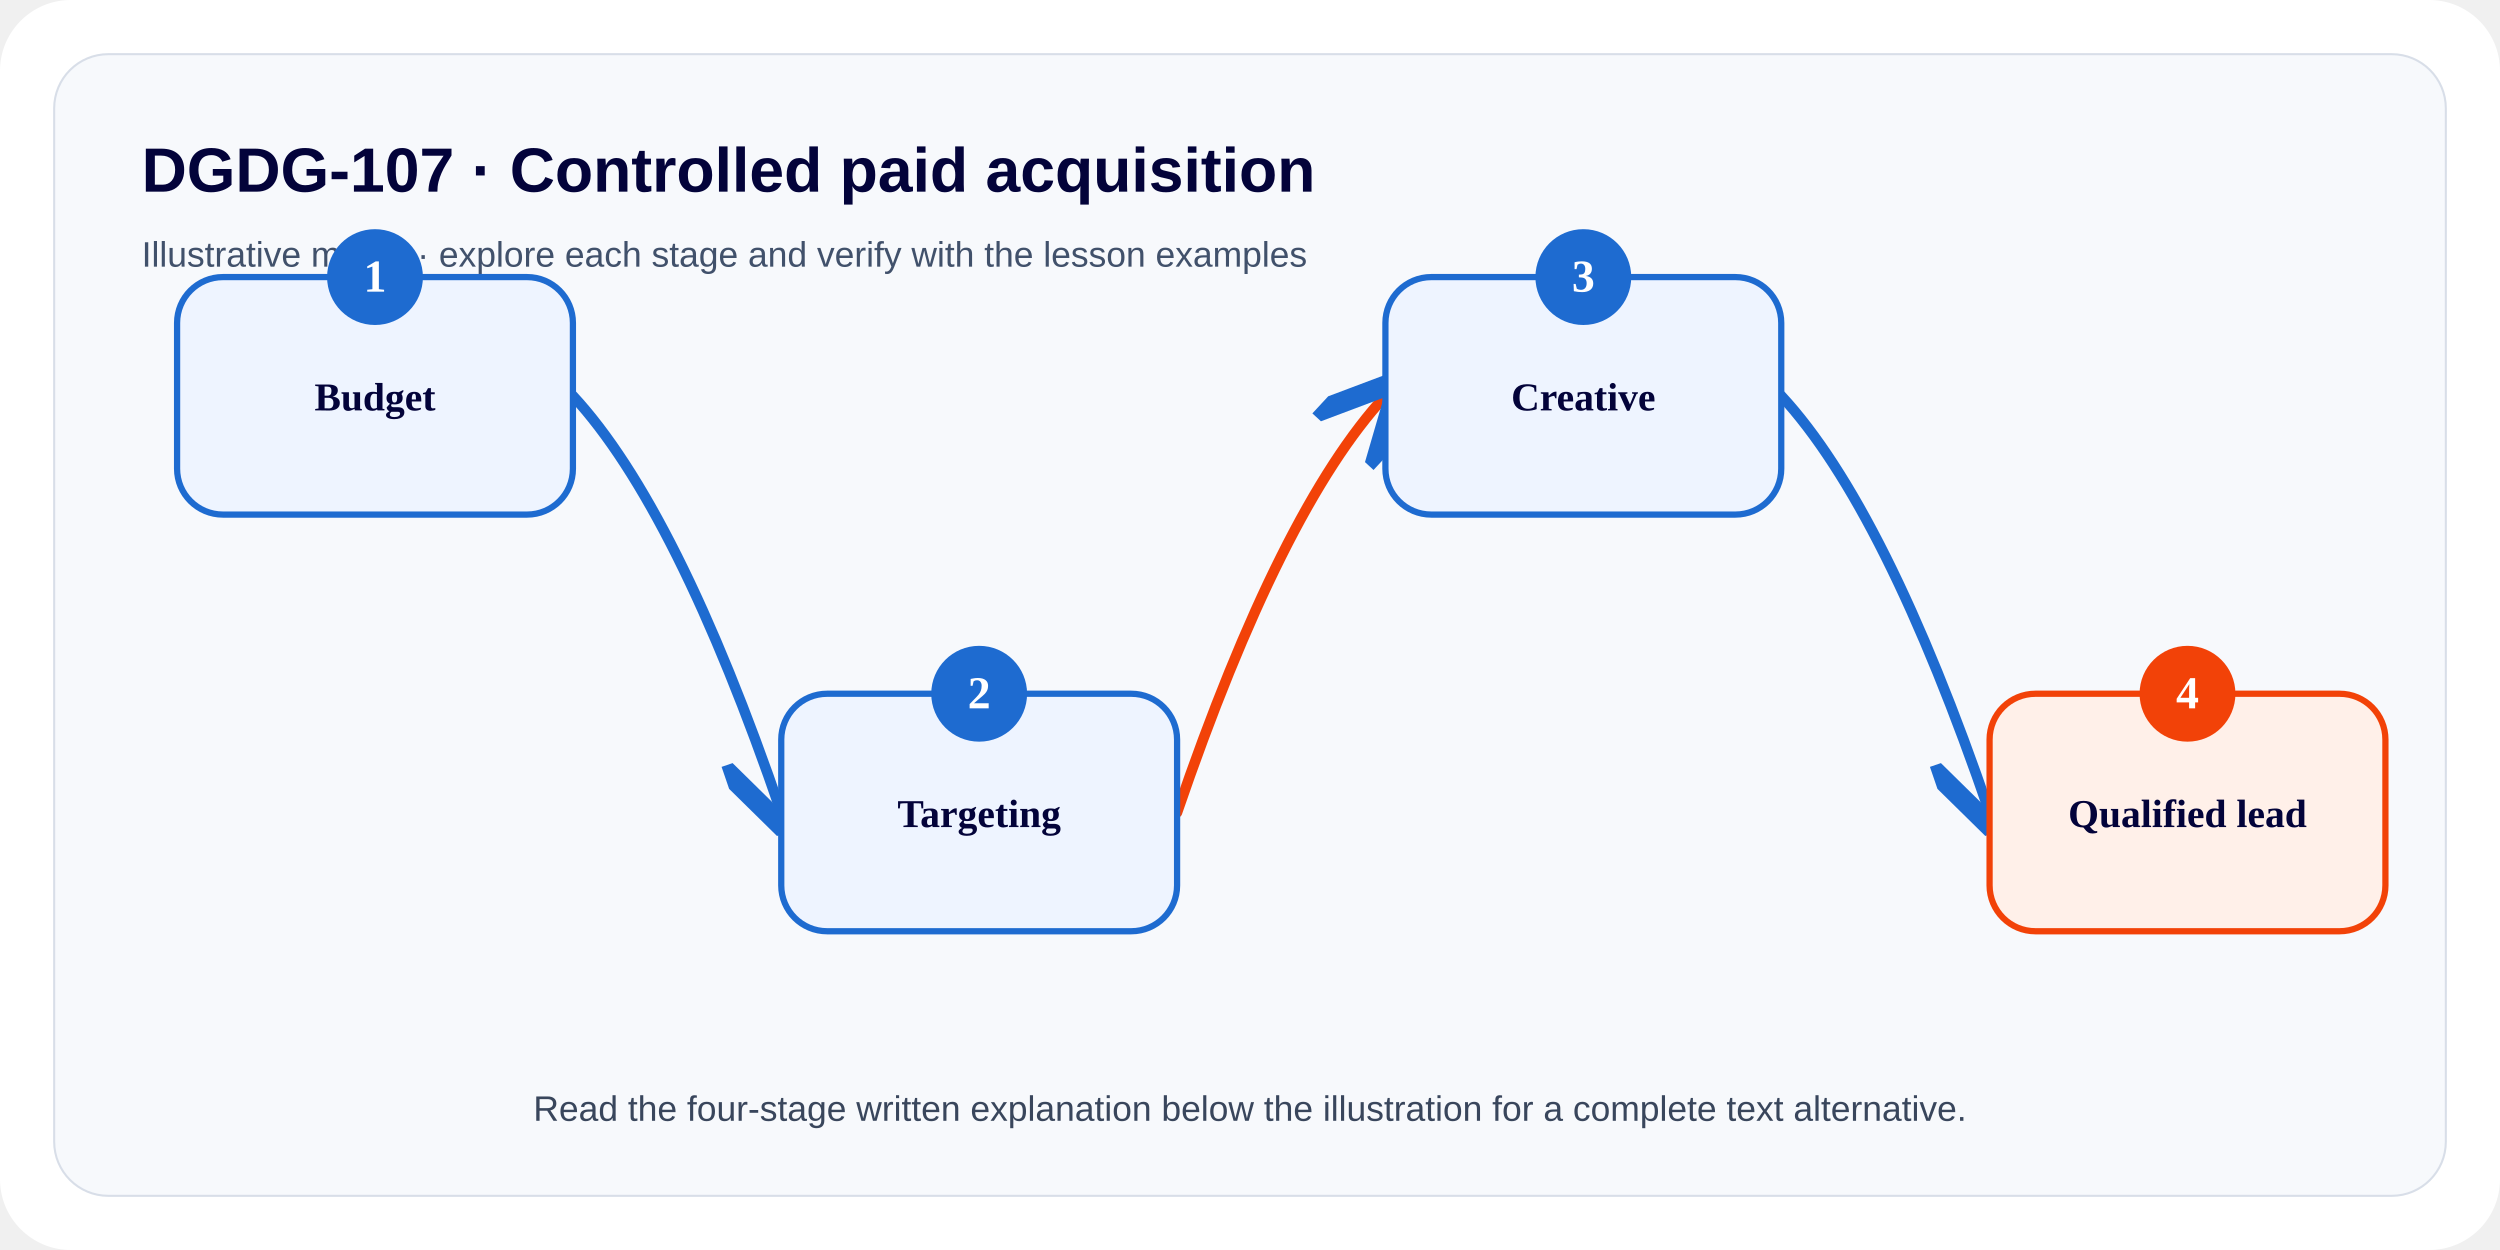
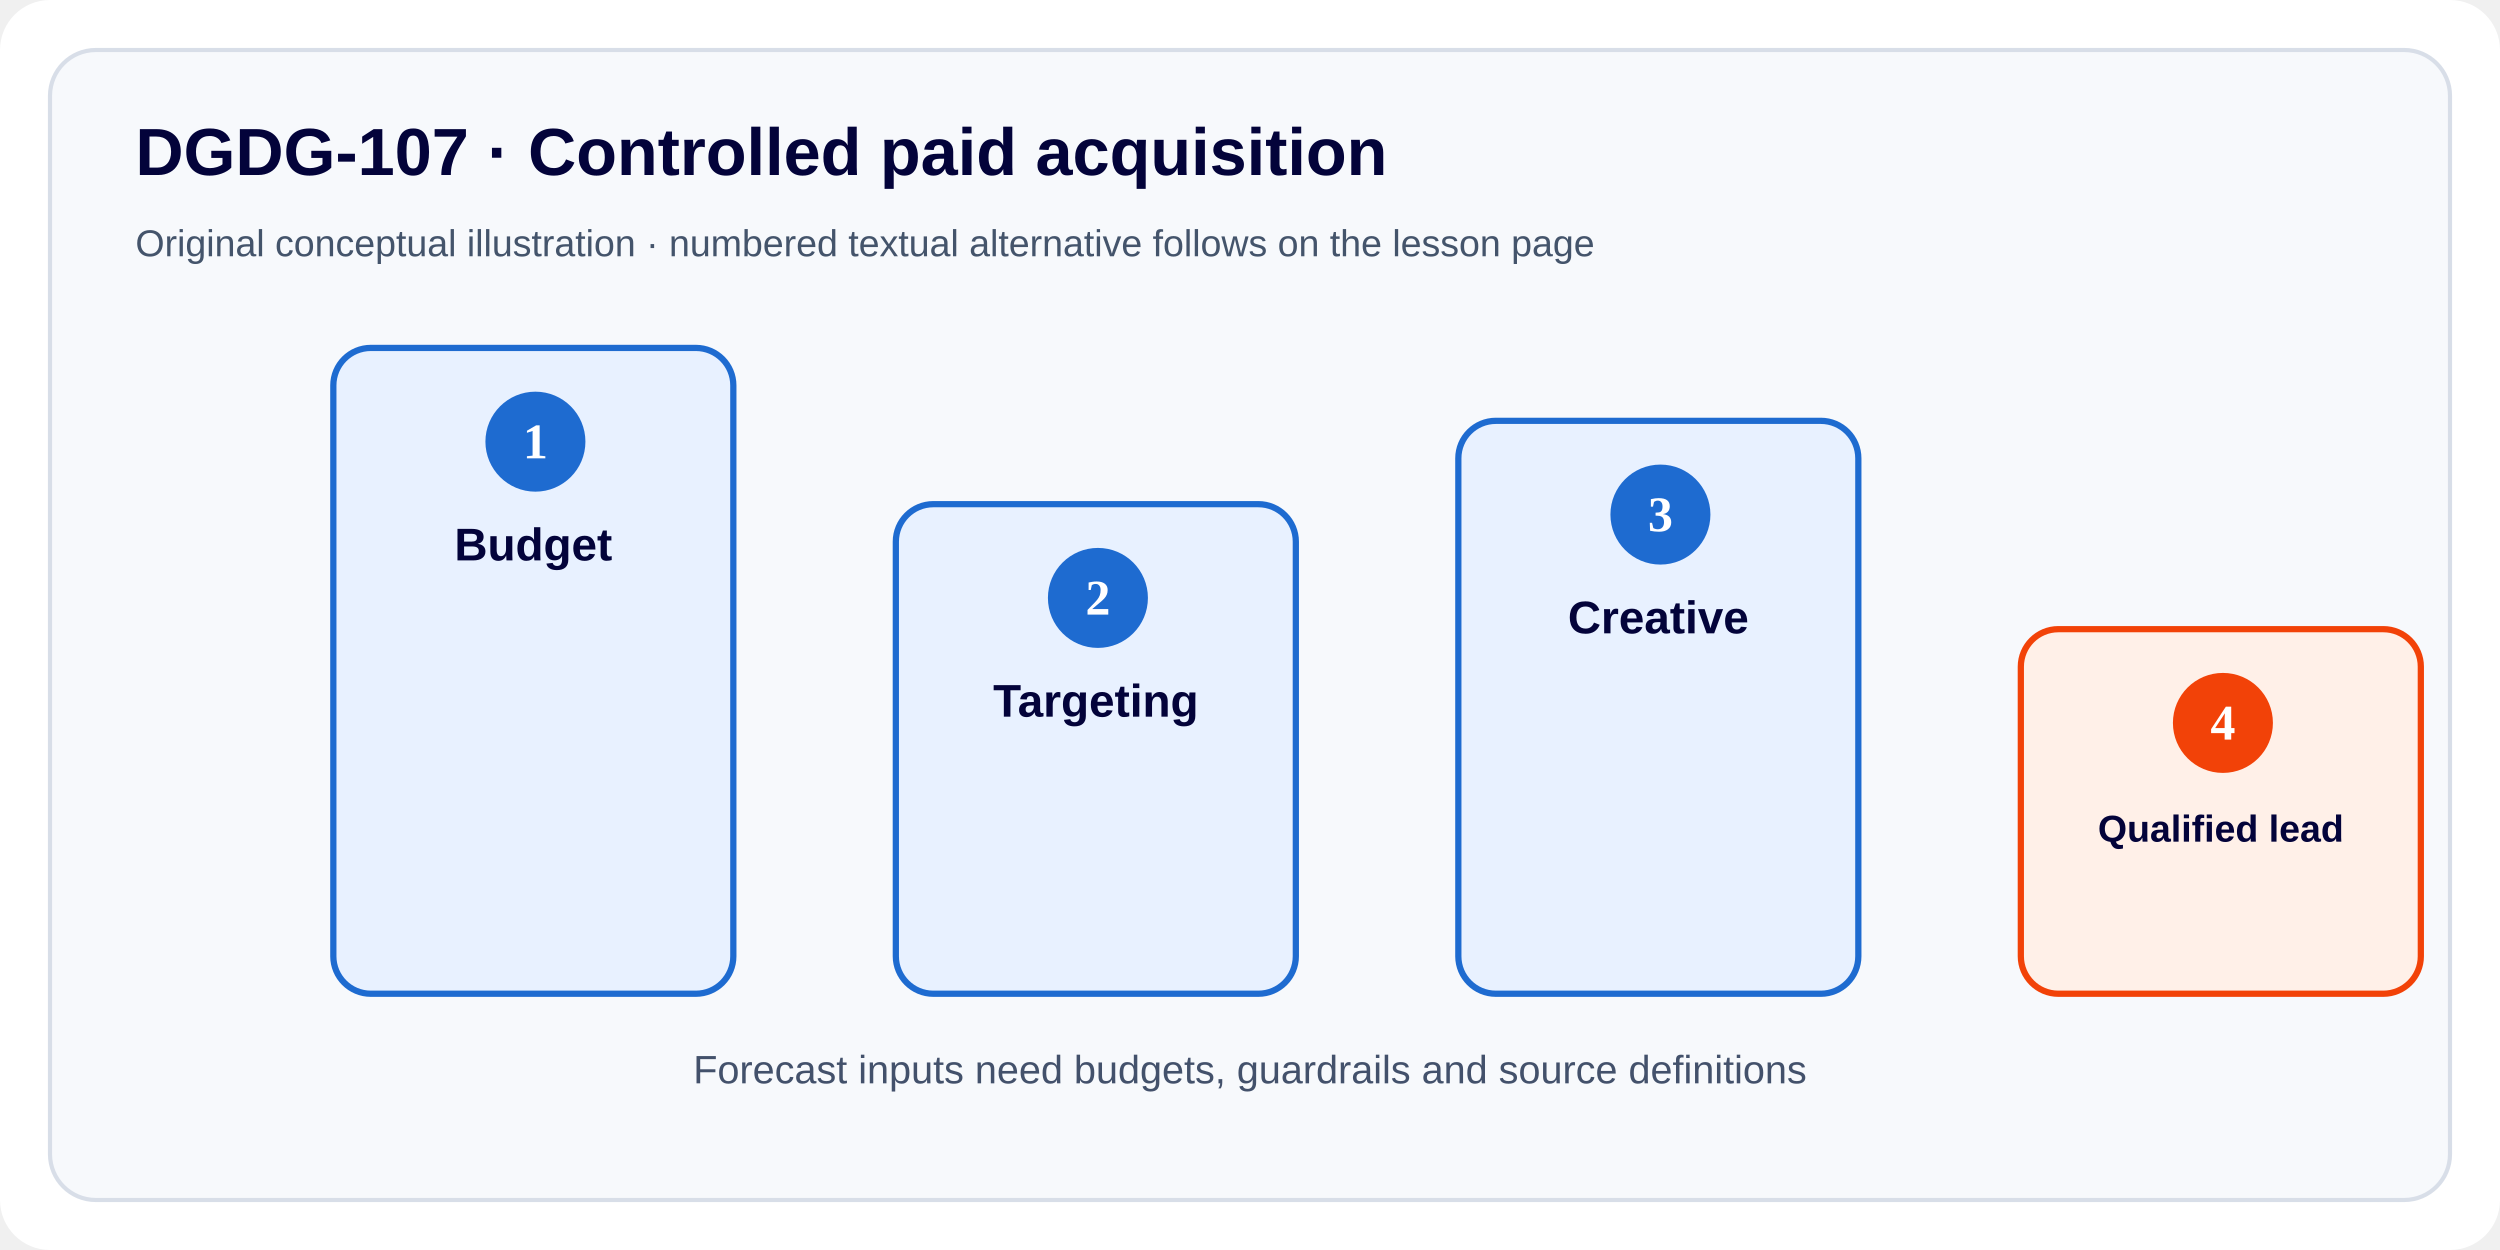
<svg xmlns="http://www.w3.org/2000/svg" viewBox="0 0 1200 600" role="img" aria-labelledby="title desc">
  <defs>
-     <marker id="a" markerWidth="8" markerHeight="8" refX="6" refY="4" orient="auto">
-       <path d="M0 0 L8 4 L0 8" fill="none" stroke="#1E6BD0" stroke-width="2" />
+     <marker id="arrow" markerWidth="8" markerHeight="8" refX="7" refY="4" orient="auto">
+       <path d="M1 1 L7 4 L1 7" fill="none" stroke="#1E6BD0" stroke-width="2" />
    </marker>
  </defs>
-   <rect width="1200" height="600" rx="34" fill="#FFFFFF" />
-   <rect x="26" y="26" width="1148" height="548" rx="26" fill="#F7F9FC" stroke="#D8DEE8" />
-   <text x="68" y="92" fill="#03033A" font-family="Arial,sans-serif" font-size="30" font-weight="700">DGDG-107 · Controlled paid acquisition</text>
-   <text x="68" y="128" fill="#41516B" font-family="Arial,sans-serif" font-size="17">Illustrative model · explore each stage and verify with the lesson examples</text>
-   <path d="M 275 190 Q 325 244 375 390" fill="none" stroke="#1E6BD0" stroke-width="5" stroke-linecap="round" marker-end="url(#a)" />
-   <path d="M 565 390 Q 615 244 665 190" fill="none" stroke="#F24208" stroke-width="5" stroke-linecap="round" marker-end="url(#a)" />
-   <path d="M 855 190 Q 905 244 955 390" fill="none" stroke="#1E6BD0" stroke-width="5" stroke-linecap="round" marker-end="url(#a)" />
-   <g>
-     <rect x="85" y="133" width="190" height="114" rx="22" fill="#eef4ff" stroke="#1E6BD0" stroke-width="3" />
-     <circle cx="180" cy="133" r="23" fill="#1E6BD0" />
-     <text x="180" y="140" font-size="22" fill="white" text-anchor="middle" font-weight="700">1</text>
-     <text x="180" y="197" font-size="19" fill="#03033A" font-weight="700" text-anchor="middle">Budget</text>
-   </g>
-   <g>
-     <rect x="375" y="333" width="190" height="114" rx="22" fill="#eef4ff" stroke="#1E6BD0" stroke-width="3" />
-     <circle cx="470" cy="333" r="23" fill="#1E6BD0" />
-     <text x="470" y="340" font-size="22" fill="white" text-anchor="middle" font-weight="700">2</text>
-     <text x="470" y="397" font-size="19" fill="#03033A" font-weight="700" text-anchor="middle">Targeting</text>
-   </g>
-   <g>
-     <rect x="665" y="133" width="190" height="114" rx="22" fill="#eef4ff" stroke="#1E6BD0" stroke-width="3" />
-     <circle cx="760" cy="133" r="23" fill="#1E6BD0" />
-     <text x="760" y="140" font-size="22" fill="white" text-anchor="middle" font-weight="700">3</text>
-     <text x="760" y="197" font-size="19" fill="#03033A" font-weight="700" text-anchor="middle">Creative</text>
-   </g>
-   <g>
-     <rect x="955" y="333" width="190" height="114" rx="22" fill="#fff0e9" stroke="#F24208" stroke-width="3" />
-     <circle cx="1050" cy="333" r="23" fill="#F24208" />
-     <text x="1050" y="340" font-size="22" fill="white" text-anchor="middle" font-weight="700">4</text>
-     <text x="1050" y="397" font-size="19" fill="#03033A" font-weight="700" text-anchor="middle">Qualified lead</text>
-   </g>
-   <text x="600" y="538" font-family="Arial,sans-serif" fill="#39465C" font-size="17" text-anchor="middle">Read the four-stage written explanation below the illustration for a complete text alternative.</text>
+   <rect width="1200" height="600" rx="24" fill="#fff" />
+   <rect x="24" y="24" width="1152" height="552" rx="22" fill="#F7F9FC" stroke="#D8DEE8" stroke-width="2" />
+   <text x="65" y="84" fill="#03033A" font-size="32" font-family="Arial" font-weight="700">DGDG-107 · Controlled paid acquisition</text>
+   <text x="65" y="123" fill="#44546B" font-size="18" font-family="Arial">Original conceptual illustration · numbered textual alternative follows on the lesson page</text>
+   <rect x="160" y="167" width="192" height="310" rx="18" fill="#E8F1FF" stroke="#1E6BD0" stroke-width="3" />
+   <circle cx="257" cy="212" r="24" fill="#1E6BD0" />
+   <text x="257" y="220" text-anchor="middle" font-size="24" fill="white" font-weight="700">1</text>
+   <text x="256" y="269" text-anchor="middle" font-family="Arial" font-size="22" fill="#03033A" font-weight="700">Budget</text>
+   <rect x="430" y="242" width="192" height="235" rx="18" fill="#E8F1FF" stroke="#1E6BD0" stroke-width="3" />
+   <circle cx="527" cy="287" r="24" fill="#1E6BD0" />
+   <text x="527" y="295" text-anchor="middle" font-size="24" fill="white" font-weight="700">2</text>
+   <text x="526" y="344" text-anchor="middle" font-family="Arial" font-size="22" fill="#03033A" font-weight="700">Targeting</text>
+   <rect x="700" y="202" width="192" height="275" rx="18" fill="#E8F1FF" stroke="#1E6BD0" stroke-width="3" />
+   <circle cx="797" cy="247" r="24" fill="#1E6BD0" />
+   <text x="797" y="255" text-anchor="middle" font-size="24" fill="white" font-weight="700">3</text>
+   <text x="796" y="304" text-anchor="middle" font-family="Arial" font-size="22" fill="#03033A" font-weight="700">Creative</text>
+   <rect x="970" y="302" width="192" height="175" rx="18" fill="#FFF0E8" stroke="#F24208" stroke-width="3" />
+   <circle cx="1067" cy="347" r="24" fill="#F24208" />
+   <text x="1067" y="355" text-anchor="middle" font-size="24" fill="white" font-weight="700">4</text>
+   <text x="1066" y="404" text-anchor="middle" font-family="Arial" font-size="18" fill="#03033A" font-weight="700">Qualified lead</text>
+   <text x="600" y="520" font-family="Arial" font-size="19" fill="#43516B" text-anchor="middle">Forecast inputs need budgets, guardrails and source definitions</text>
</svg>
